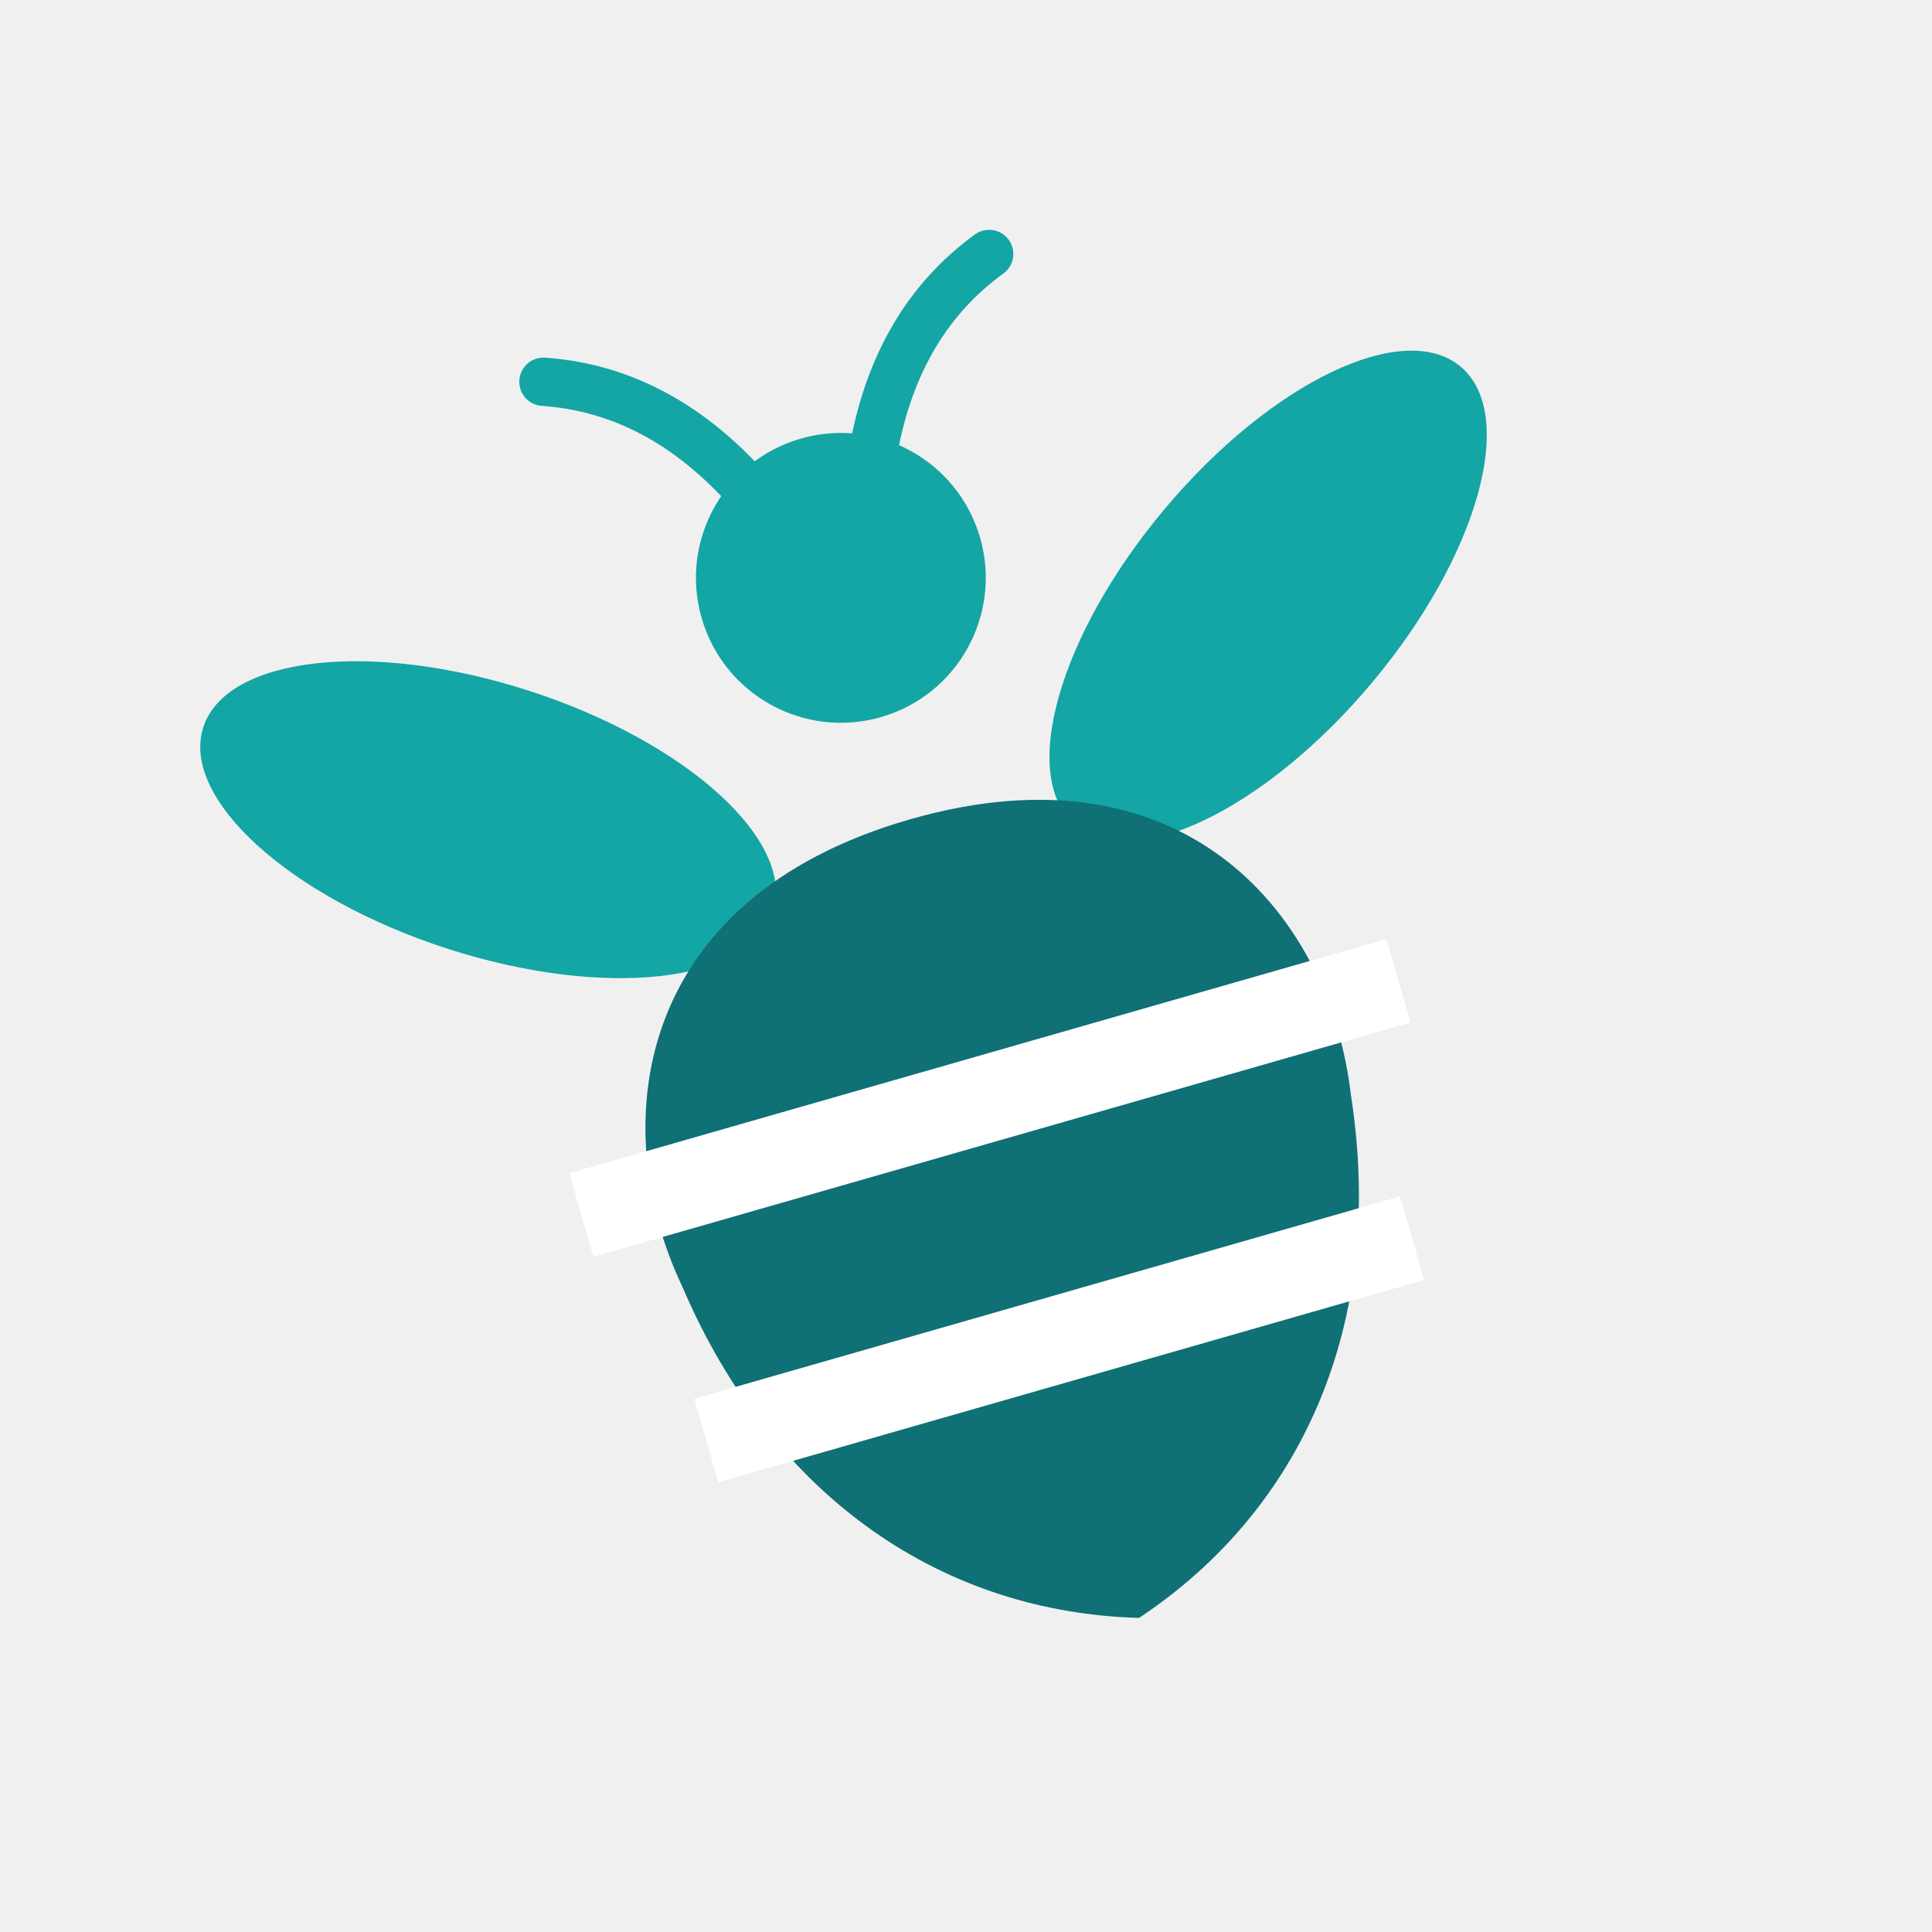
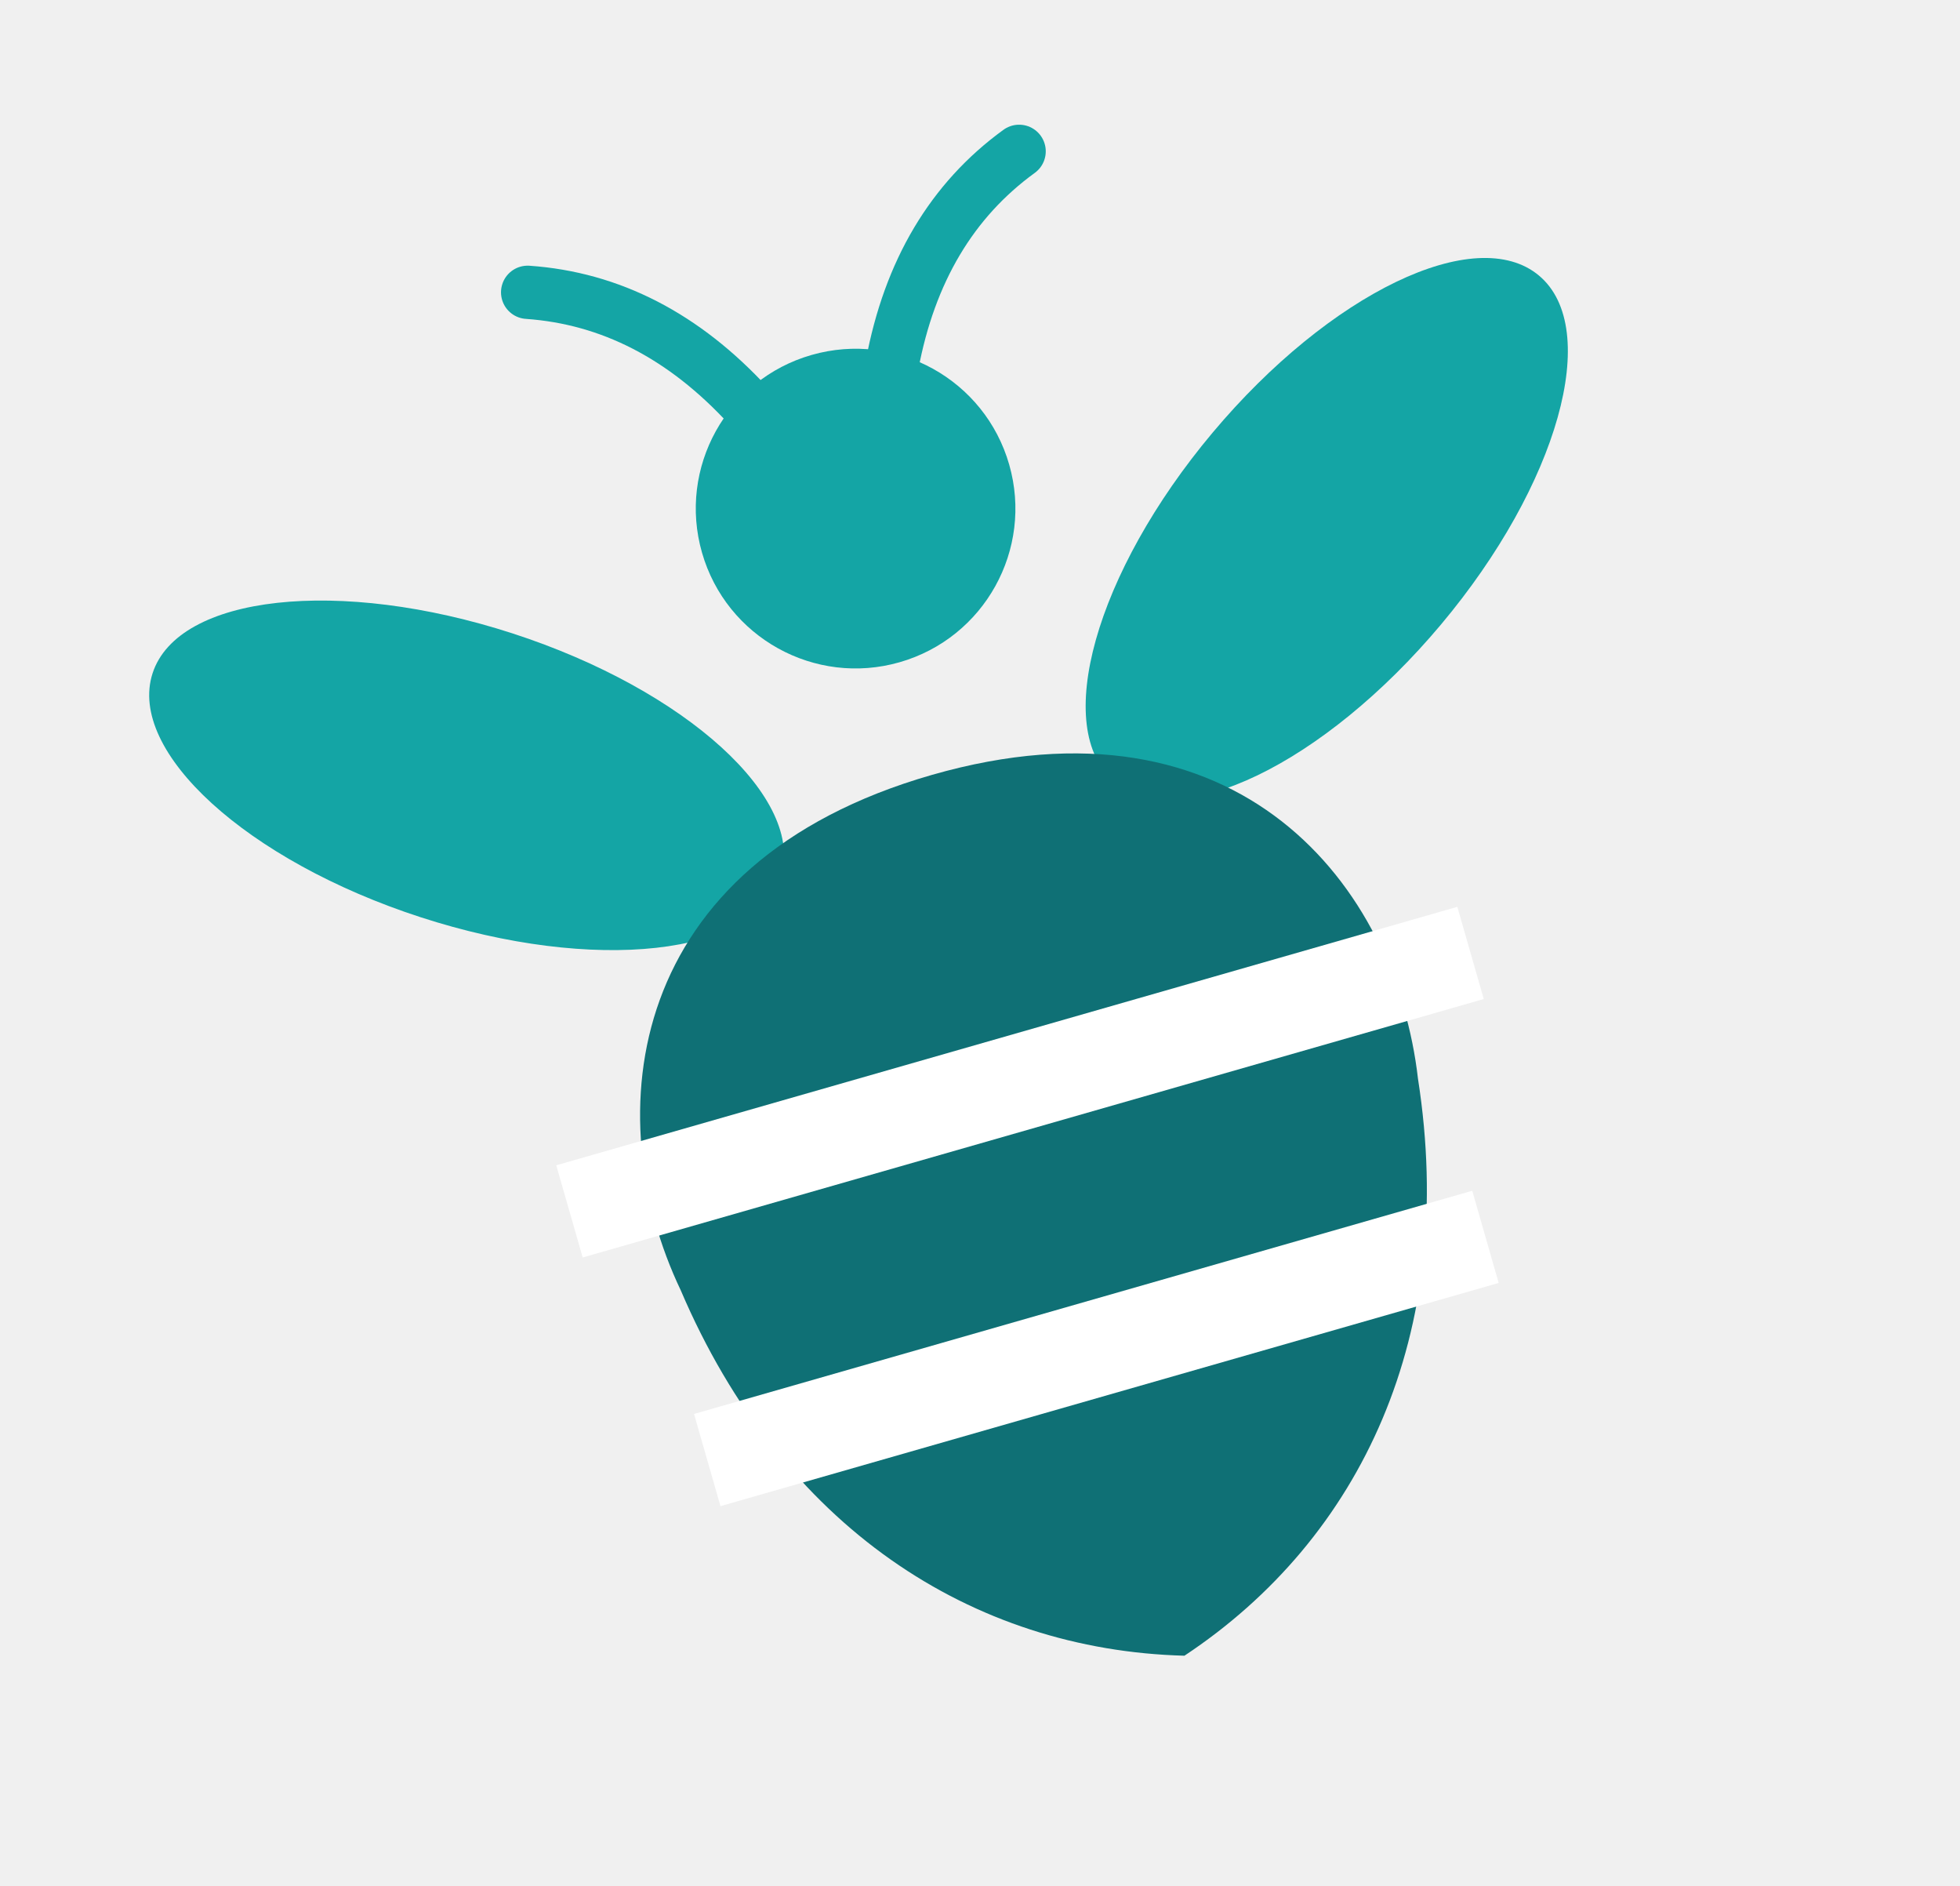
- <svg xmlns="http://www.w3.org/2000/svg" viewBox="0 0 200 200">
-   <g transform="rotate(-16 100 105)">
-     <path d="M93 46 Q87 34 76 30" stroke="#14A5A5" stroke-width="5" stroke-linecap="round" fill="none" />
-     <path d="M107 46 Q113 34 124 30" stroke="#14A5A5" stroke-width="5" stroke-linecap="round" fill="none" />
-     <circle cx="100" cy="58" r="15" fill="#14A5A5" />
-     <ellipse cx="58" cy="72" rx="31" ry="14" fill="#14A5A5" transform="rotate(34 58 72)" />
-     <ellipse cx="142" cy="72" rx="31" ry="14" fill="#14A5A5" transform="rotate(-34 142 72)" />
-     <path d="M100 84 C130 84 139 106 136 124 C133 148 119 164 100 170 C81 164 67 148 64 124 C61 106 70 84 100 84 Z" fill="#0F7075" />
-     <path d="M56 114 H144" stroke="#ffffff" stroke-width="9" />
-     <path d="M62 140 H138" stroke="#ffffff" stroke-width="9" />
-   </g>
+ <svg xmlns="http://www.w3.org/2000/svg" width="184" height="177" viewBox="0 0 184 177" fill="none">
+   <path d="M70.284 38.128C64.234 31.541 57.317 27.976 49.533 27.434" stroke="#14A5A5" stroke-width="5" stroke-linecap="round" />
+   <path d="M83.742 34.269C85.382 25.477 89.359 18.788 95.673 14.203" stroke="#14A5A5" stroke-width="5" stroke-linecap="round" />
+   <path d="M84.455 62.153C92.419 59.869 97.023 51.563 94.74 43.599C92.456 35.636 84.15 31.032 76.186 33.315C68.223 35.598 63.618 43.905 65.902 51.868C68.185 59.832 76.492 64.436 84.455 62.153Z" fill="#14A5A5" />
+   <path d="M39.48 86.083C55.763 91.374 70.9 89.701 73.29 82.348C75.679 74.994 64.416 64.744 48.133 59.453C31.85 54.163 16.713 55.835 14.324 63.189C11.935 70.542 23.198 80.793 39.48 86.083Z" fill="#14A5A5" />
+   <path d="M135.277 58.614C146.282 45.498 150.402 30.837 144.479 25.867C138.556 20.897 124.833 27.5 113.828 40.616C102.823 53.731 98.703 68.392 104.626 73.362C110.549 78.332 124.272 71.729 135.277 58.614Z" fill="#14A5A5" />
+   <path d="M87.487 72.727C116.325 64.457 131.041 83.125 133.118 101.254C136.85 125.151 127.802 144.39 111.192 155.395C91.274 154.865 73.406 143.343 63.907 121.1C56.062 104.624 58.65 80.996 87.487 72.727Z" fill="#0F7075" />
+   <path d="M53.461 113.693L138.052 89.436Z" fill="black" />
+   <path d="M53.461 113.693L138.052 89.436" stroke="white" stroke-width="9" />
+   <path d="M66.395 137.032L139.451 116.083Z" fill="black" />
+   <path d="M66.395 137.032L139.451 116.083" stroke="white" stroke-width="9" />
</svg>
